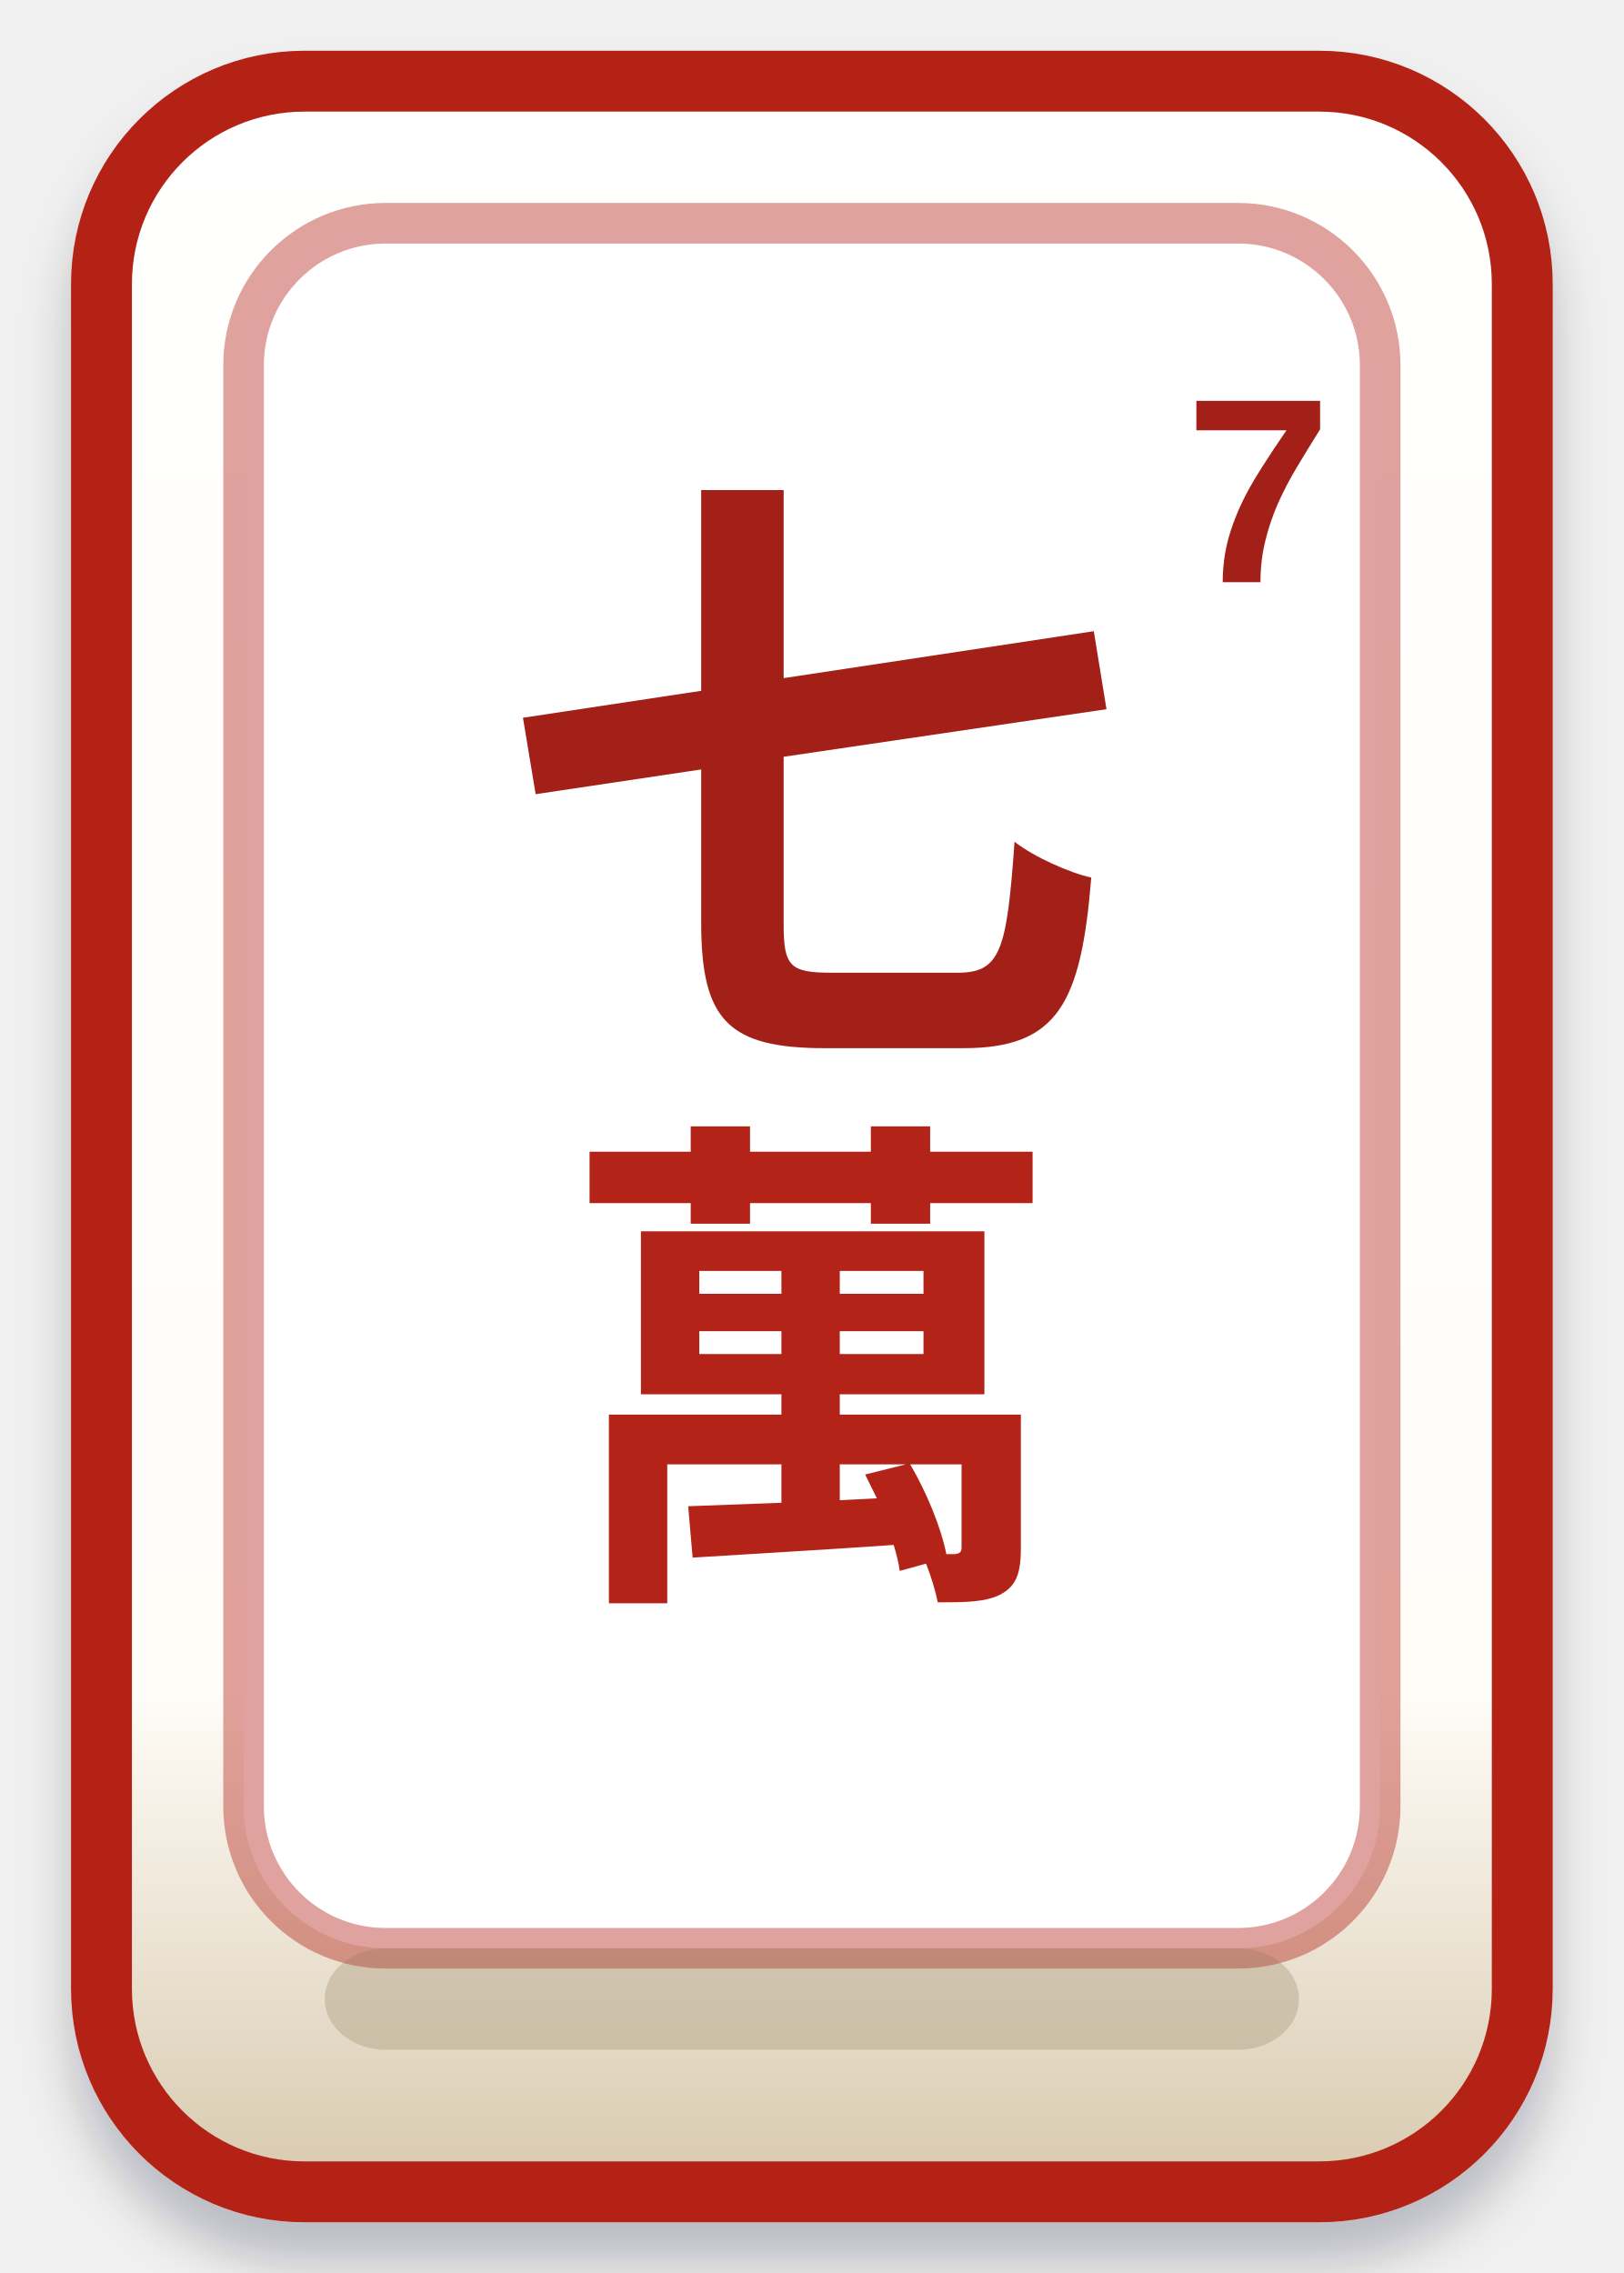
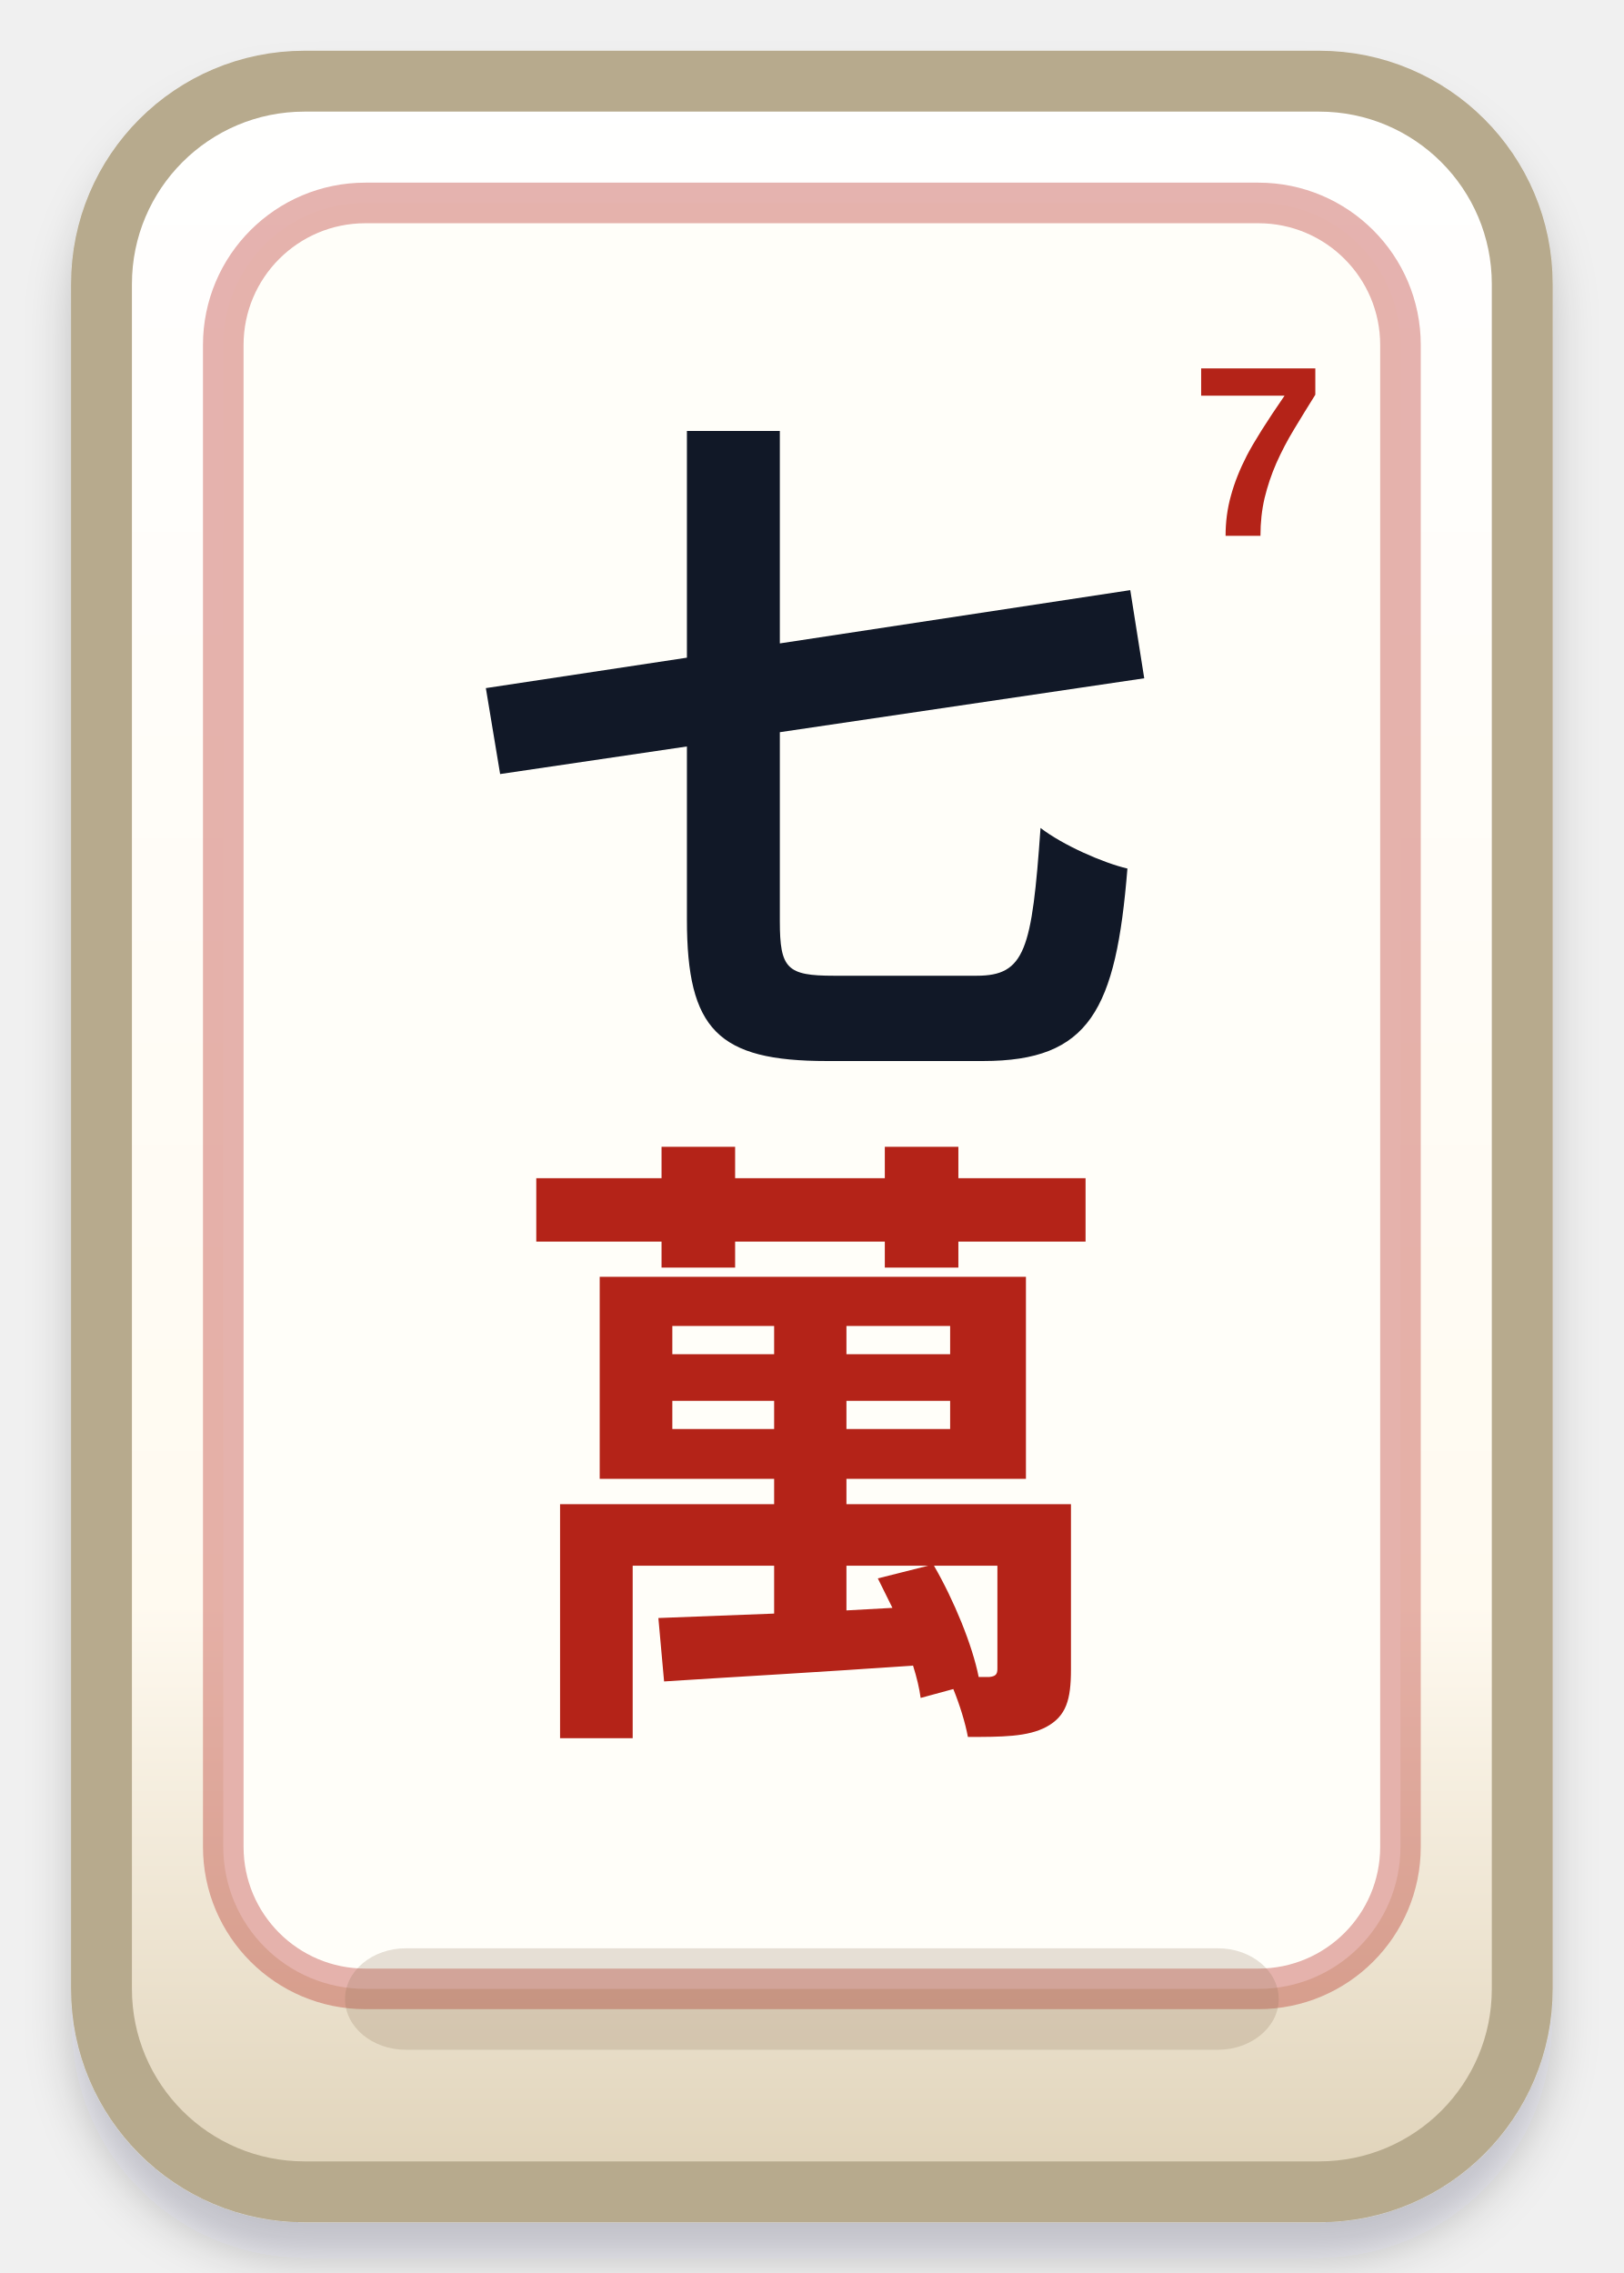
<svg xmlns="http://www.w3.org/2000/svg" viewBox="0 0 80 112" role="img">
  <defs>
    <linearGradient id="tileBase" x1="0" y1="0" x2="0" y2="1">
      <stop offset="0" stop-color="#ffffff" />
-       <stop offset="0.76" stop-color="#fffdf8" />
-       <stop offset="1" stop-color="#d7c8ad" />
+       <stop offset="0.72" stop-color="#fffaf0" />
+       <stop offset="1" stop-color="#dfd2b8" />
    </linearGradient>
    <filter id="tileShadow" x="-20%" y="-20%" width="140%" height="140%">
-       <feDropShadow dx="0" dy="2" stdDeviation="1.2" flood-color="#0f172a" flood-opacity="0.22" />
+       <feDropShadow dx="0" dy="1.8" stdDeviation="1.1" flood-color="#0f172a" flood-opacity="0.20" />
    </filter>
  </defs>
-   <rect x="5" y="4" width="70" height="104" rx="10" fill="url(#tileBase)" stroke="#b42318" stroke-width="3" filter="url(#tileShadow)" />
-   <rect x="12" y="11" width="56" height="85" rx="7" fill="#fff" stroke="#b42318" stroke-opacity="0.42" stroke-width="2" />
-   <text x="40" y="39" text-anchor="middle" dominant-baseline="middle" font-family="Arial, 'Noto Sans JP', sans-serif" font-size="31" font-weight="900" fill="#a32018">七</text>
-   <text x="40" y="68" text-anchor="middle" dominant-baseline="middle" font-family="Arial, 'Noto Sans JP', sans-serif" font-size="25" font-weight="900" fill="#b42318">萬</text>
-   <text x="62" y="25" text-anchor="middle" dominant-baseline="middle" font-family="Arial, 'Noto Sans JP', sans-serif" font-size="13" font-weight="900" fill="#a32018">7</text>
-   <rect x="16" y="96" width="48" height="5" rx="3" fill="#8b7355" opacity="0.26" />
+   <rect x="5" y="4" width="70" height="104" rx="10" fill="url(#tileBase)" stroke="#b7aa8d" stroke-width="3" filter="url(#tileShadow)" />
+   <rect x="11" y="10" width="58" height="88" rx="7" fill="#fffef9" stroke="#b42318" stroke-opacity="0.34" stroke-width="2" />
+   <text x="40" y="38" text-anchor="middle" dominant-baseline="middle" font-family="Georgia, 'Yu Mincho', serif" font-size="35" font-weight="900" fill="#111827">七</text>
+   <text x="40" y="72" text-anchor="middle" dominant-baseline="middle" font-family="Georgia, 'Yu Mincho', serif" font-size="31" font-weight="900" fill="#b42318">萬</text>
+   <text x="62" y="23" text-anchor="middle" dominant-baseline="middle" font-family="Arial, sans-serif" font-size="12" font-weight="900" fill="#b42318">7</text>
+   <rect x="17" y="96" width="46" height="5" rx="3" fill="#8b7355" opacity="0.22" />
</svg>
